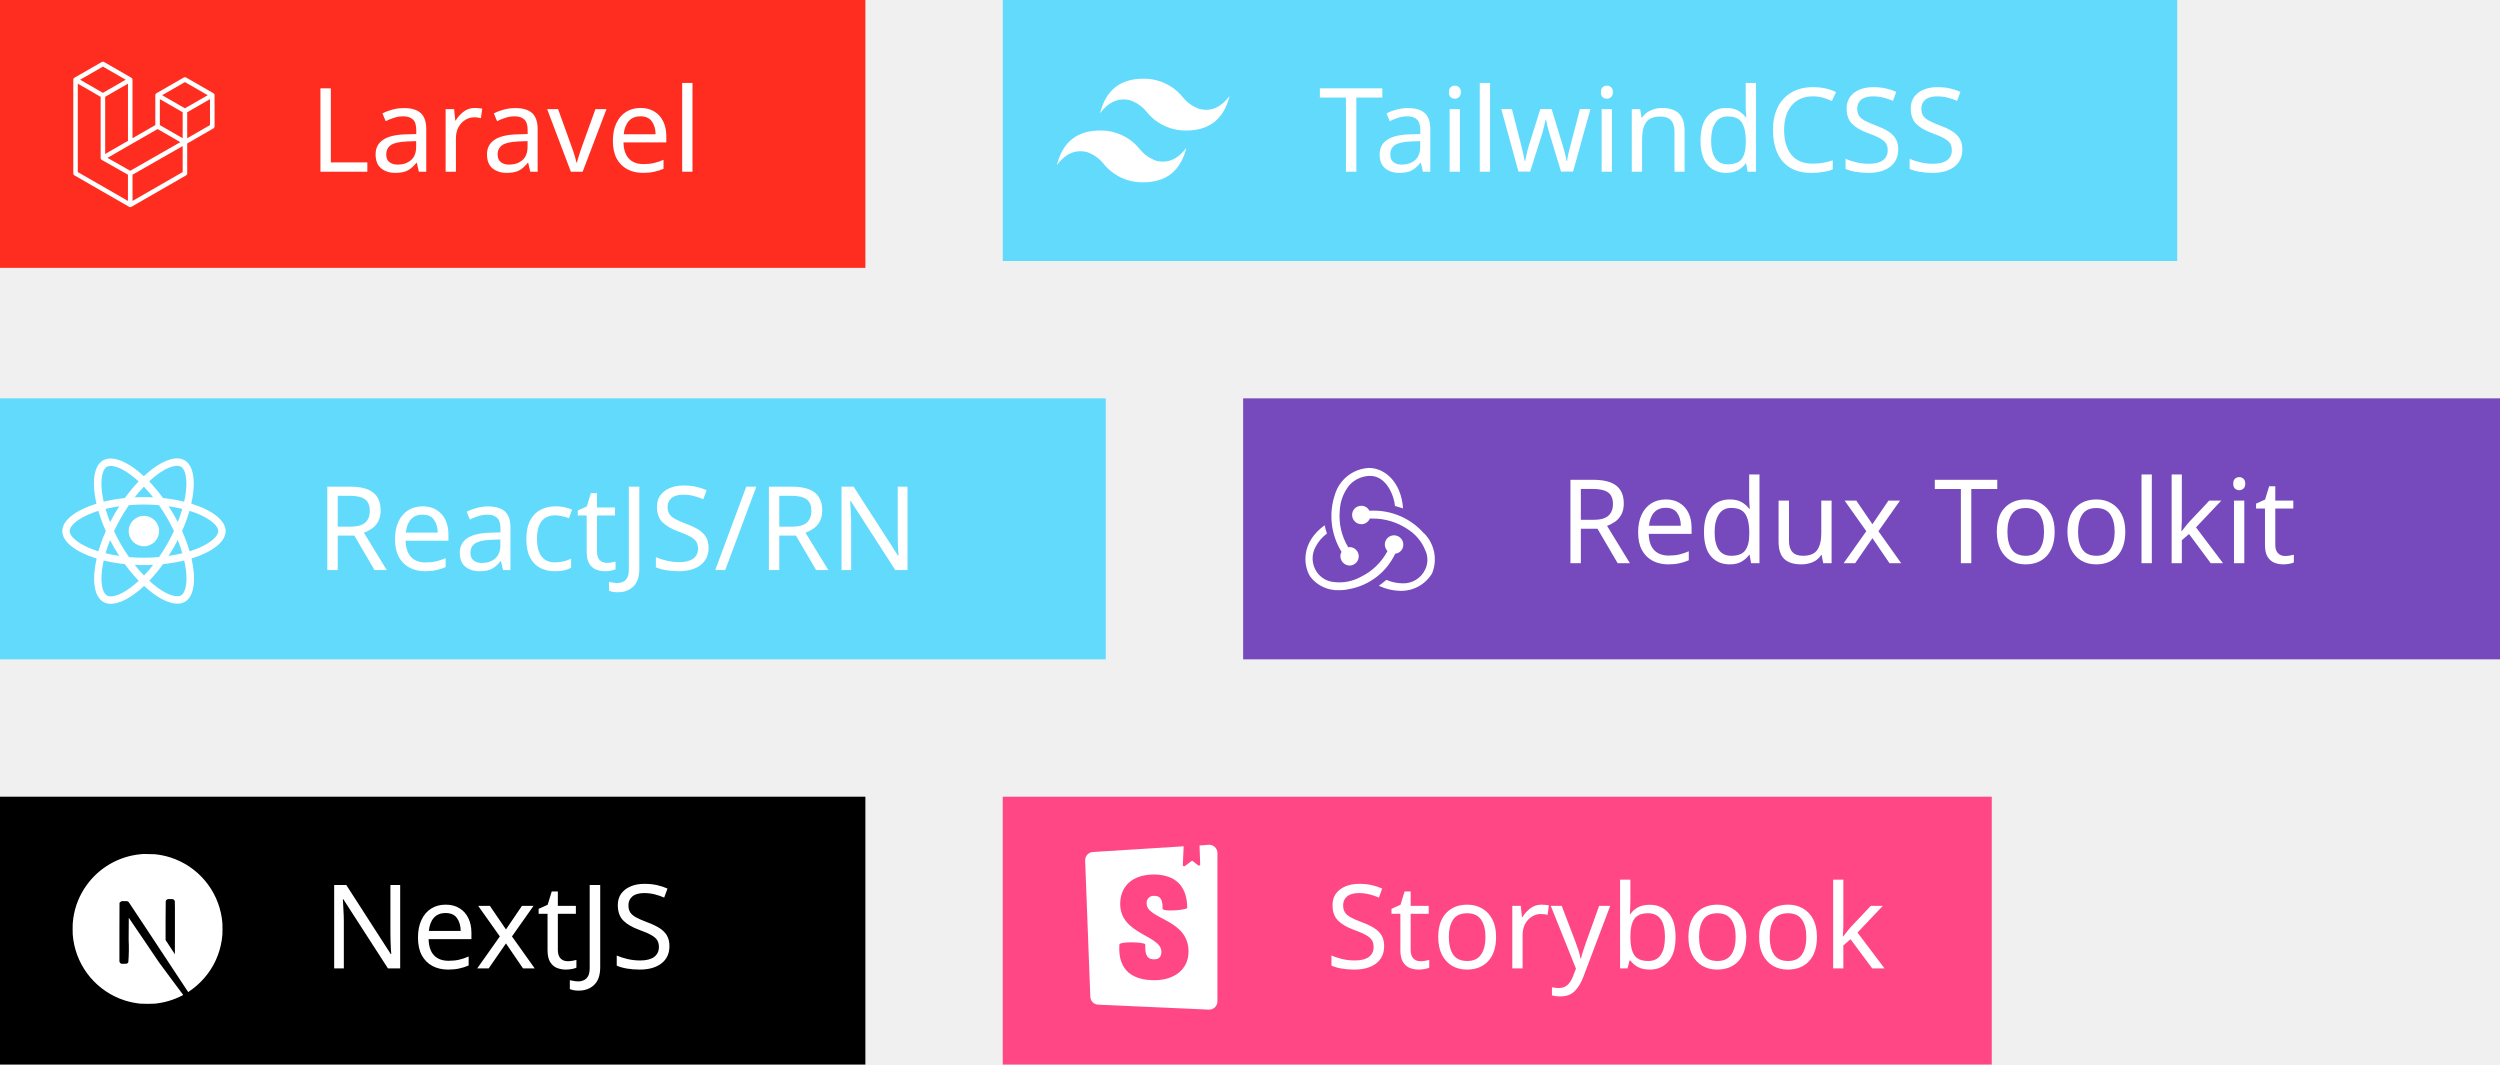
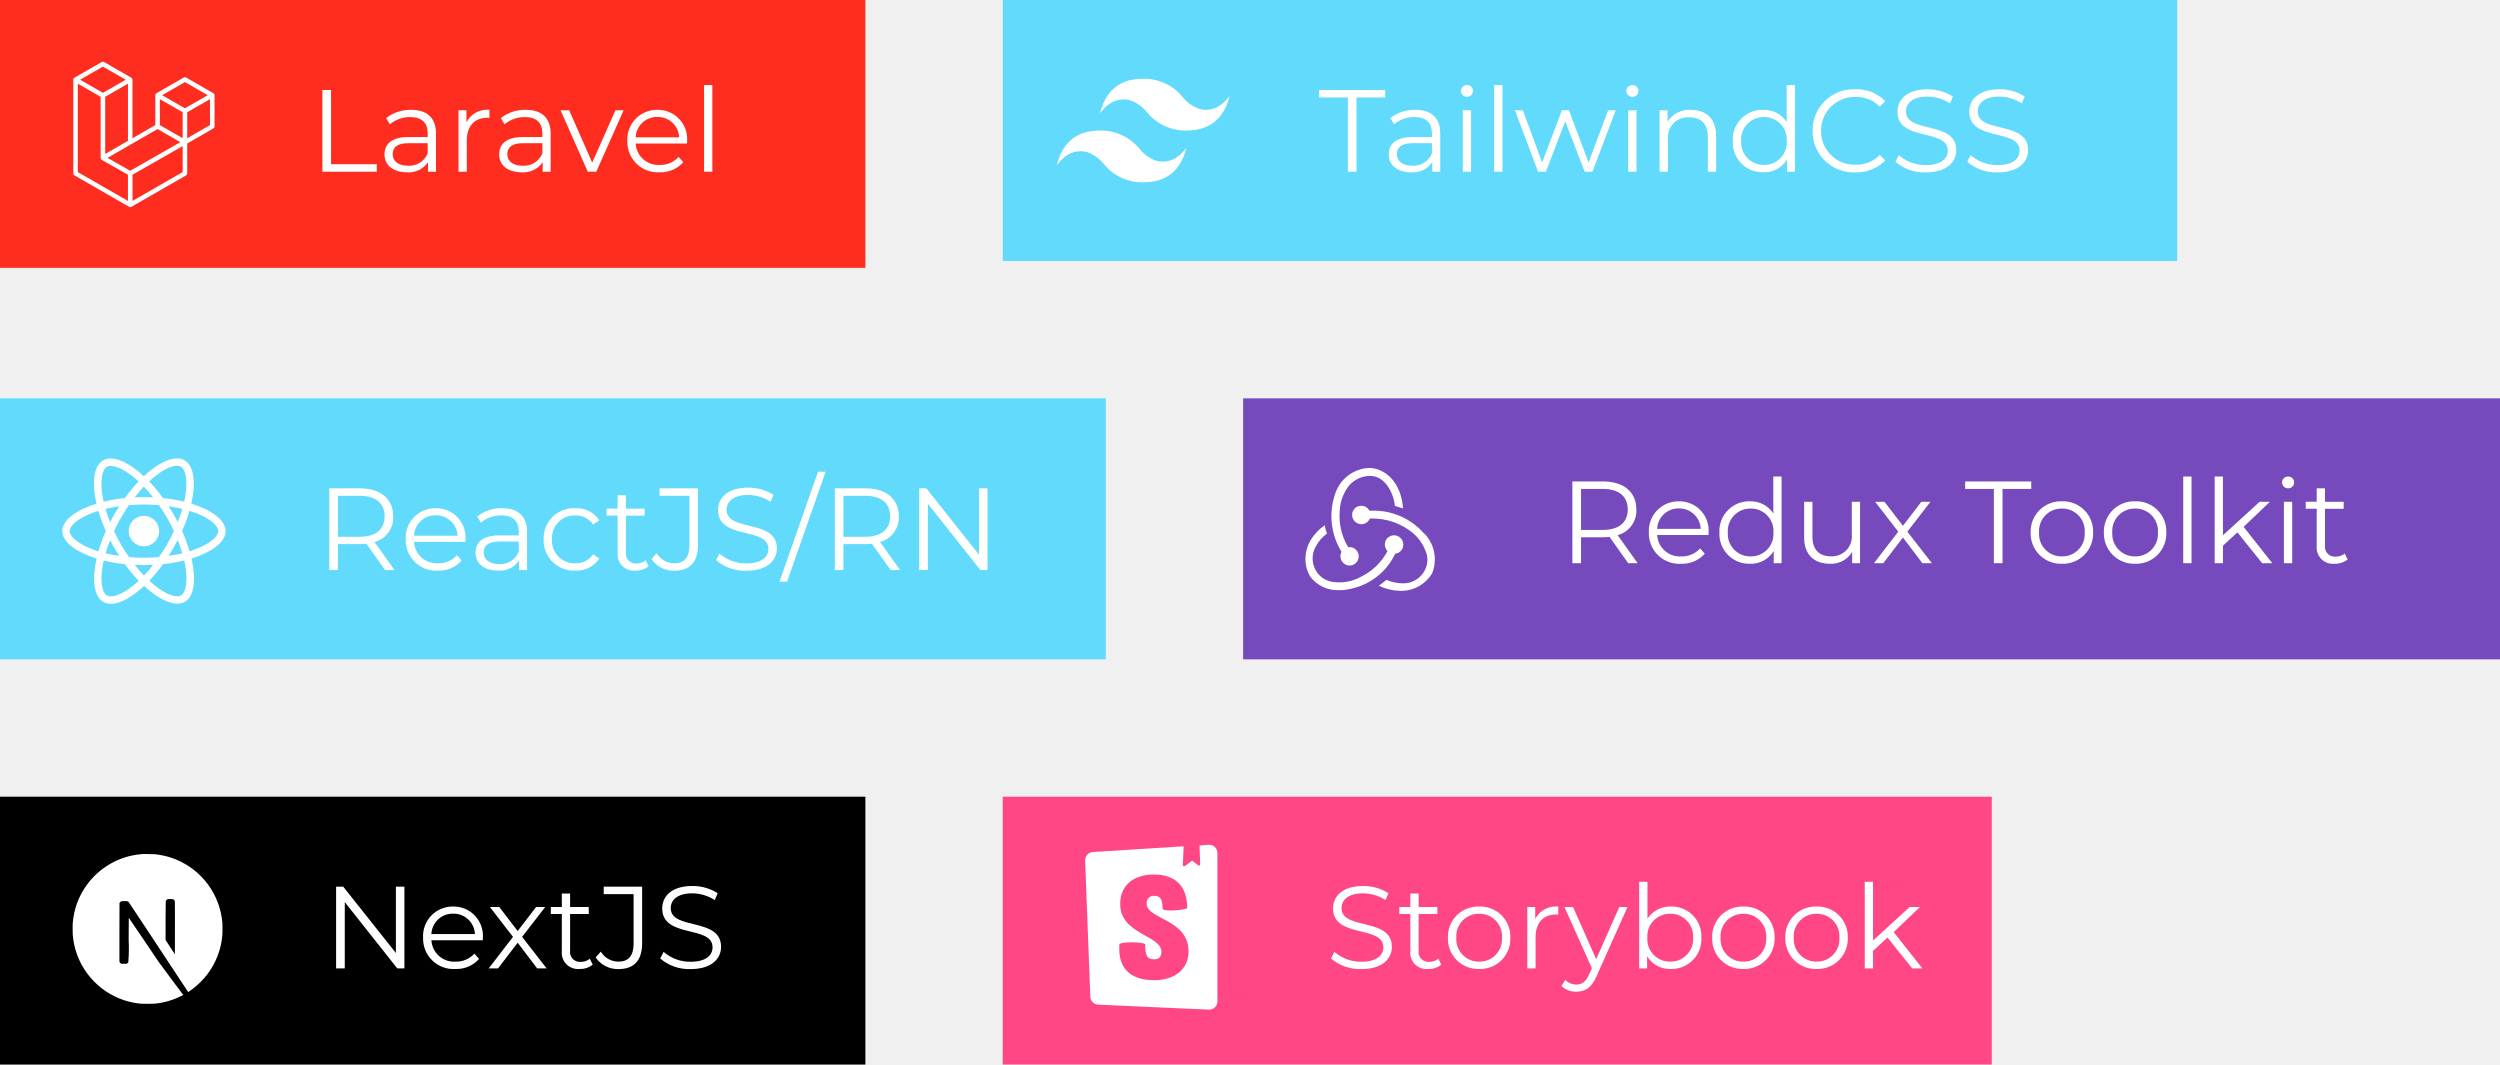
<svg xmlns="http://www.w3.org/2000/svg" width="364" height="155" viewBox="0 0 364 155">
-   <g id="Groupe_21" data-name="Groupe 21" transform="translate(-195 -1102)">
-     <rect id="Rectangle_54" data-name="Rectangle 54" width="126" height="39" transform="translate(195 1102)" fill="#ff2d20" />
-     <rect id="Rectangle_55" data-name="Rectangle 55" width="161" height="38" transform="translate(195 1160)" fill="#61dafb" />
-     <rect id="Rectangle_57" data-name="Rectangle 57" width="171" height="38" transform="translate(341 1102)" fill="#61dafb" />
-     <rect id="Rectangle_56" data-name="Rectangle 56" width="126" height="39" transform="translate(195 1218)" />
-     <rect id="Rectangle_59" data-name="Rectangle 59" width="144" height="39" transform="translate(341 1218)" fill="#ff4785" />
-     <rect id="Rectangle_58" data-name="Rectangle 58" width="183" height="38" transform="translate(376 1160)" fill="#764abc" />
-     <text id="Laravel" transform="translate(240 1127)" fill="#fff" font-size="17" font-family="Montserrat-Regular, Montserrat">
-       <tspan x="0" y="0">Laravel</tspan>
-     </text>
-     <text id="ReactJS_RN" data-name="ReactJS/RN" transform="translate(241 1185)" fill="#fff" font-size="17" font-family="Montserrat-Regular, Montserrat">
-       <tspan x="0" y="0">ReactJS/RN</tspan>
-     </text>
-     <text id="TailwindCSS" transform="translate(387 1127)" fill="#fff" font-size="17" font-family="Montserrat-Regular, Montserrat">
-       <tspan x="0" y="0">TailwindCSS</tspan>
-     </text>
-     <text id="NextJS" transform="translate(242 1243)" fill="#fff" font-size="17" font-family="Montserrat-Regular, Montserrat">
-       <tspan x="0" y="0">NextJS</tspan>
-     </text>
-     <text id="Storybook" transform="translate(388 1243)" fill="#fff" font-size="17" font-family="Montserrat-Regular, Montserrat">
-       <tspan x="0" y="0">Storybook</tspan>
-     </text>
-     <text id="Redux_Toolkit" data-name="Redux Toolkit" transform="translate(422 1184)" fill="#fff" font-size="17" font-family="Montserrat-Regular, Montserrat">
-       <tspan x="0" y="0">Redux Toolkit</tspan>
-     </text>
-     <path id="laravel-2" data-name="laravel" d="M20.9,4.791a.321.321,0,0,1,.012.088V9.423a.332.332,0,0,1-.167.288l-3.814,2.2v4.354a.334.334,0,0,1-.166.288L8.8,21.131a.279.279,0,0,1-.058.024c-.007,0-.014.007-.021.009a.307.307,0,0,1-.169,0,.138.138,0,0,1-.026-.011.473.473,0,0,1-.055-.022L.511,16.549a.332.332,0,0,1-.167-.288V2.624a.32.32,0,0,1,.012-.086c0-.011.009-.018.012-.028a.326.326,0,0,1,.02-.051.108.108,0,0,1,.02-.029l.029-.04c.011-.009.022-.016.033-.024s.024-.021.036-.03h0L4.49.044a.331.331,0,0,1,.331,0L8.8,2.336h0a.281.281,0,0,1,.035.029l.034.024c.011.012.018.026.029.04a.169.169,0,0,1,.022.029.418.418,0,0,1,.021.051c0,.01.009.019.011.028a.281.281,0,0,1,.012.086V11.14L12.287,9.23V4.877A.319.319,0,0,1,12.3,4.79c0-.009.009-.018.011-.028a.43.43,0,0,1,.021-.052c.006-.011.016-.018.022-.029s.019-.026.029-.038a.2.2,0,0,1,.033-.025c.012-.009.023-.02.036-.028h0L16.434,2.3a.331.331,0,0,1,.331,0L20.747,4.59c.014.009.024.019.037.027s.022.016.032.025.019.026.03.039a.2.2,0,0,1,.021.029.265.265,0,0,1,.021.053A.117.117,0,0,1,20.9,4.791Zm-.653,4.44V5.452l-1.392.8L16.93,7.361v3.779Zm-3.979,6.838V12.287l-1.894,1.081L8.969,16.454V20.27ZM1,3.2V16.069l7.3,4.2V16.454L4.491,14.3l0,0h0c-.012-.009-.022-.019-.035-.027s-.021-.016-.031-.024v0a.18.18,0,0,1-.027-.035.146.146,0,0,1-.025-.032h0a.45.45,0,0,1-.018-.041.347.347,0,0,1-.016-.038.432.432,0,0,1-.007-.05.256.256,0,0,1-.005-.036v-8.9L2.4,4ZM4.655.715,1.338,2.624,4.655,4.534,7.971,2.624ZM6.381,12.631l1.925-1.108V3.2L6.912,4,4.987,5.108v8.325ZM16.6,2.969,13.282,4.878,16.6,6.786l3.317-1.909Zm-.332,4.392L14.343,6.253l-1.394-.8V9.232l1.925,1.108,1.394.8ZM8.635,15.88,13.5,13.1l2.432-1.387L12.618,9.806,8.8,12l-3.477,2Z" transform="translate(205.327 1110.984)" fill="#fff" />
-     <path id="nextdotjs" d="M10.52,0c-.16,0-.282,0-.326.006s-.2.019-.331.03a10.935,10.935,0,0,0-7.84,4.521A10.8,10.8,0,0,0,.1,9.323,8.345,8.345,0,0,0,0,10.911,8.363,8.363,0,0,0,.1,12.5a10.952,10.952,0,0,0,7.462,8.813,11.527,11.527,0,0,0,2.3.478,20.033,20.033,0,0,0,2.09,0,11.015,11.015,0,0,0,3.931-1.149c.188-.1.224-.122.2-.143s-.817-1.085-1.777-2.382L12.562,15.76l-2.186-3.235c-1.2-1.779-2.192-3.233-2.2-3.233s-.017,1.435-.021,3.19a24.917,24.917,0,0,1-.047,3.269.388.388,0,0,1-.188.194c-.068.034-.128.04-.45.04H7.1L7,15.924a.4.4,0,0,1-.143-.156l-.045-.1,0-4.275L6.825,7.12l.066-.083a.586.586,0,0,1,.158-.13c.087-.043.122-.047.491-.047.435,0,.508.017.621.141.032.034,1.216,1.817,2.632,3.964q2.152,3.26,4.3,6.518L16.823,20.1l.087-.058a11.2,11.2,0,0,0,2.242-1.966A10.858,10.858,0,0,0,21.72,12.5a8.356,8.356,0,0,0,.1-1.589,8.38,8.38,0,0,0-.1-1.589A10.953,10.953,0,0,0,14.258.509,11.451,11.451,0,0,0,11.986.034C11.833.018,11,0,10.521,0Zm3.7,6.561c.316,0,.371,0,.442.043a.43.43,0,0,1,.215.252c.017.055.021,1.241.017,3.913L14.887,14.6l-.676-1.036-.678-1.036V9.742c0-1.8.008-2.815.021-2.864a.435.435,0,0,1,.211-.269c.087-.045.119-.049.454-.049Z" transform="translate(205.576 1226.342)" fill="#fff" />
-     <path id="react" d="M14.1,11.9a2.215,2.215,0,1,1-2.215-2.215A2.215,2.215,0,0,1,14.1,11.9ZM16.721,1.314c-1.333,0-3.078.951-4.843,2.6C10.115,2.274,8.369,1.334,7.037,1.334a2.177,2.177,0,0,0-1.1.275c-1.362.786-1.667,3.234-.964,6.306C1.962,8.846,0,10.335,0,11.9S1.971,14.973,5,15.9c-.7,3.084-.386,5.536.979,6.321a2.127,2.127,0,0,0,1.092.272c1.332,0,3.078-.951,4.843-2.6,1.763,1.639,3.509,2.579,4.842,2.579a2.175,2.175,0,0,0,1.1-.272c1.361-.785,1.667-3.233.964-6.306,3-.923,4.966-2.415,4.966-3.987s-1.971-3.068-5-3.995c.7-3.081.386-5.535-.979-6.321a2.147,2.147,0,0,0-1.082-.275Zm0,1.08V2.4a1.126,1.126,0,0,1,.553.126c.66.378.946,1.818.723,3.67-.053.456-.141.936-.248,1.427a23.258,23.258,0,0,0-3.078-.529A23.669,23.669,0,0,0,12.65,4.669C14.227,3.2,15.709,2.4,16.717,2.395Zm-9.679.02c1,0,2.491.8,4.072,2.259a22.78,22.78,0,0,0-2,2.419,22.519,22.519,0,0,0-3.084.533c-.111-.485-.193-.955-.252-1.407-.228-1.851.053-3.289.707-3.673a1.451,1.451,0,0,1,.558-.131Zm4.837,3.022a19.7,19.7,0,0,1,1.347,1.549c-.436-.02-.882-.034-1.332-.034s-.906.01-1.347.034a18.821,18.821,0,0,1,1.332-1.55Zm.015,2.6c.733,0,1.463.034,2.182.092q.6.865,1.172,1.843.553.951,1.009,1.928c-.305.649-.64,1.3-1,1.932-.376.654-.766,1.276-1.169,1.853-.721.062-1.452.1-2.189.1s-1.463-.035-2.182-.092c-.4-.577-.795-1.193-1.172-1.843q-.553-.951-1.009-1.928c.3-.651.64-1.3,1-1.936C8.906,9.329,9.3,8.709,9.7,8.132c.721-.063,1.452-.1,2.189-.1Zm-3.6.252c-.238.373-.476.756-.7,1.149s-.431.775-.629,1.163c-.263-.65-.485-1.3-.67-1.929.634-.149,1.3-.28,2-.382Zm7.192,0c.689.1,1.352.228,1.987.383-.178.626-.4,1.27-.654,1.915-.2-.386-.406-.776-.634-1.163s-.461-.767-.7-1.135Zm3.035.669c.479.149.935.314,1.362.493,1.716.733,2.825,1.692,2.825,2.453s-1.115,1.724-2.83,2.452c-.416.178-.872.339-1.342.488a23.743,23.743,0,0,0-1.09-2.952,23.067,23.067,0,0,0,1.075-2.936Zm-13.27,0a23.111,23.111,0,0,0,1.09,2.952A22.927,22.927,0,0,0,5.258,14.85a14.065,14.065,0,0,1-1.357-.5c-1.716-.73-2.825-1.69-2.825-2.451S2.184,10.178,3.9,9.451C4.316,9.272,4.772,9.112,5.244,8.961ZM16.813,13.2c.263.651.485,1.3.67,1.93-.634.156-1.3.287-2,.386.238-.372.476-.755.7-1.147s.431-.781.63-1.169Zm-9.853.02c.2.388.406.776.634,1.164s.461.765.7,1.132c-.689-.1-1.352-.228-1.987-.382.178-.624.4-1.27.654-1.915ZM17.753,16.18a13.686,13.686,0,0,1,.252,1.41c.228,1.851-.053,3.289-.707,3.674a1.062,1.062,0,0,1-.558.127c-1,0-2.491-.8-4.072-2.259a22.851,22.851,0,0,0,2-2.417,22.663,22.663,0,0,0,3.084-.535Zm-11.72.01a23.594,23.594,0,0,0,3.078.527,23.548,23.548,0,0,0,2.016,2.423c-1.58,1.469-3.063,2.274-4.072,2.274a1.174,1.174,0,0,1-.548-.131c-.66-.376-.946-1.817-.723-3.669.053-.456.141-.935.248-1.425Zm4.518.634c.436.02.882.034,1.332.034s.906-.01,1.347-.034a18.988,18.988,0,0,1-1.332,1.55A20.084,20.084,0,0,1,10.551,16.824Z" transform="translate(204.067 1167.423)" fill="#fff" />
-     <path id="tailwindcss-2" data-name="tailwindcss" d="M12.573,4.8q-5.029,0-6.286,5.029,1.886-2.514,4.4-1.886a5.357,5.357,0,0,1,2.4,1.7,7.257,7.257,0,0,0,5.775,2.7q5.029,0,6.286-5.029Q23.26,9.829,20.745,9.2a5.357,5.357,0,0,1-2.4-1.7A7.254,7.254,0,0,0,12.573,4.8ZM6.287,12.343q-5.029,0-6.286,5.029,1.886-2.514,4.4-1.886a5.357,5.357,0,0,1,2.4,1.7,7.257,7.257,0,0,0,5.775,2.7q5.029,0,6.286-5.029-1.886,2.514-4.4,1.886a5.357,5.357,0,0,1-2.4-1.7A7.254,7.254,0,0,0,6.287,12.343Z" transform="translate(348.879 1108.661)" fill="#fff" />
-     <path id="redux" d="M13.075,13.106a1.309,1.309,0,0,0,1.179-1.379,1.359,1.359,0,0,0-1.343-1.3h-.048a1.344,1.344,0,0,0-1.3,1.391,1.435,1.435,0,0,0,.388.906A8.669,8.669,0,0,1,8.022,16.5a6.455,6.455,0,0,1-3.886.731,3.389,3.389,0,0,1-2.449-1.414,3.513,3.513,0,0,1-.2-3.721,5.538,5.538,0,0,1,1.65-1.92,7.829,7.829,0,0,1-.33-1.213c-3.488,2.5-3.132,5.913-2.073,7.527A5.017,5.017,0,0,0,4.9,18.417a6.109,6.109,0,0,0,1.449-.152,9.215,9.215,0,0,0,6.714-5.135Zm4.2-2.945A9.717,9.717,0,0,0,9.706,6.839h-.4a1.268,1.268,0,0,0-1.178-.707H8.092A1.318,1.318,0,0,0,6.8,7.511a1.357,1.357,0,0,0,1.343,1.3H8.2a1.328,1.328,0,0,0,1.178-.825h.436a9.121,9.121,0,0,1,5.1,1.566,6.468,6.468,0,0,1,2.544,3.063,3.252,3.252,0,0,1-.035,2.827,3.5,3.5,0,0,1-3.3,1.979,6.148,6.148,0,0,1-2.332-.506c-.283.234-.755.623-1.1.859a7.562,7.562,0,0,0,3.1.741,5.26,5.26,0,0,0,4.653-2.544,5.389,5.389,0,0,0-1.156-5.829ZM5.1,13.529a1.356,1.356,0,0,0,1.343,1.3h.047a1.343,1.343,0,0,0-.035-2.684H6.409a.511.511,0,0,0-.178.023A8.8,8.8,0,0,1,5,6.839,6.4,6.4,0,0,1,6.408,3.117,4.186,4.186,0,0,1,9.353,1.775c2.544-.048,3.6,3.121,3.686,4.381l1.178.354C13.945,2.646,11.544.62,9.247.62A5.456,5.456,0,0,0,4.3,4.483a9.9,9.9,0,0,0,.967,8.363A1.037,1.037,0,0,0,5.1,13.529Z" transform="translate(385.067 1169.513)" fill="#fff" />
-     <path id="storybook-2" data-name="storybook" d="M16.71.243l-.12,2.71a.18.18,0,0,0,.29.15l1.06-.8.9.7a.18.18,0,0,0,.28-.14L19.02.1,20.35,0a1.2,1.2,0,0,1,1.279,1.2V22.8a1.2,1.2,0,0,1-1.26,1.2l-16.1-.72a1.2,1.2,0,0,1-1.15-1.16l-.75-19.8A1.2,1.2,0,0,1,3.5,1.052L16.7.222ZM13.64,9.3c0,.47,3.16.24,3.59-.08,0-3.2-1.72-4.89-4.859-4.89s-4.9,1.72-4.9,4.29c0,4.45,6,4.53,6,6.959,0,.7-.32,1.1-1.05,1.1-.96,0-1.35-.49-1.3-2.16,0-.36-3.649-.48-3.769,0-.27,4.03,2.23,5.2,5.1,5.2,2.79,0,4.969-1.49,4.969-4.18,0-4.77-6.1-4.64-6.1-7a1.011,1.011,0,0,1,1.13-1.1c.45,0,1.25.07,1.19,1.87Z" transform="translate(350.629 1225)" fill="#fff" />
+   <g transform="translate(-752 -1102)">
+     <rect width="126" height="39" transform="translate(752 1102)" fill="#ff2d20" />
+     <rect width="161" height="38" transform="translate(752 1160)" fill="#61dafb" />
+     <rect width="171" height="38" transform="translate(898 1102)" fill="#61dafb" />
+     <rect width="126" height="39" transform="translate(752 1218)" />
+     <rect width="144" height="39" transform="translate(898 1218)" fill="#ff4785" />
+     <rect width="183" height="38" transform="translate(933 1160)" fill="#764abc" />
+     <path d="M1.938,0H9.86V-1.088H3.2V-11.9H1.938Zm12.92-9.01A5.678,5.678,0,0,0,11.22-7.8l.544.9a4.555,4.555,0,0,1,2.975-1.054c1.666,0,2.533.833,2.533,2.363v.544H14.433c-2.567,0-3.451,1.156-3.451,2.533,0,1.547,1.241,2.6,3.264,2.6a3.357,3.357,0,0,0,3.077-1.479V0h1.156V-5.542C18.479-7.854,17.17-9.01,14.858-9.01ZM14.433-.867c-1.428,0-2.261-.646-2.261-1.683,0-.918.561-1.6,2.3-1.6h2.8v1.462A2.861,2.861,0,0,1,14.433-.867Zm8.483-6.324V-8.942H21.76V0h1.207V-4.556c0-2.108,1.139-3.3,3.009-3.3.085,0,.187.017.289.017V-9.01A3.372,3.372,0,0,0,22.916-7.191ZM31.552-9.01A5.678,5.678,0,0,0,27.914-7.8l.544.9a4.555,4.555,0,0,1,2.975-1.054c1.666,0,2.533.833,2.533,2.363v.544H31.127c-2.567,0-3.451,1.156-3.451,2.533,0,1.547,1.241,2.6,3.264,2.6a3.357,3.357,0,0,0,3.077-1.479V0h1.156V-5.542C35.173-7.854,33.864-9.01,31.552-9.01ZM31.127-.867c-1.428,0-2.261-.646-2.261-1.683,0-.918.561-1.6,2.3-1.6h2.805v1.462A2.861,2.861,0,0,1,31.127-.867ZM44.608-8.942,41.225-1.326,37.876-8.942H36.618L40.579,0H41.82L45.8-8.942ZM55.046-4.471A4.261,4.261,0,0,0,50.711-9.01a4.307,4.307,0,0,0-4.369,4.539A4.428,4.428,0,0,0,51.034.085a4.4,4.4,0,0,0,3.451-1.462l-.68-.782A3.525,3.525,0,0,1,51.068-.986,3.31,3.31,0,0,1,47.549-4.1h7.48C55.029-4.233,55.046-4.369,55.046-4.471Zm-4.335-3.5A3.11,3.11,0,0,1,53.89-5H47.549A3.106,3.106,0,0,1,50.711-7.973ZM57.511,0h1.207V-12.614H57.511Z" transform="translate(797 1127)" fill="#fff" />
+     <path d="M11.441,0,8.534-4.08a3.689,3.689,0,0,0,2.72-3.74c0-2.55-1.836-4.08-4.862-4.08H1.938V0H3.2V-3.774h3.2a8.471,8.471,0,0,0,.952-.051L10.064,0ZM6.358-4.845H3.2v-5.967H6.358C8.738-10.812,10-9.724,10-7.82,10-5.95,8.738-4.845,6.358-4.845Zm15.419.374A4.261,4.261,0,0,0,17.442-9.01a4.307,4.307,0,0,0-4.369,4.539A4.428,4.428,0,0,0,17.765.085a4.4,4.4,0,0,0,3.451-1.462l-.68-.782A3.525,3.525,0,0,1,17.8-.986,3.31,3.31,0,0,1,14.28-4.1h7.48C21.76-4.233,21.777-4.369,21.777-4.471Zm-4.335-3.5A3.11,3.11,0,0,1,20.621-5H14.28A3.106,3.106,0,0,1,17.442-7.973ZM27.115-9.01A5.678,5.678,0,0,0,23.477-7.8l.544.9A4.555,4.555,0,0,1,27-7.956c1.666,0,2.533.833,2.533,2.363v.544H26.69c-2.567,0-3.451,1.156-3.451,2.533,0,1.547,1.241,2.6,3.264,2.6A3.357,3.357,0,0,0,29.58-1.394V0h1.156V-5.542C30.736-7.854,29.427-9.01,27.115-9.01ZM26.69-.867c-1.428,0-2.261-.646-2.261-1.683,0-.918.561-1.6,2.3-1.6h2.805v1.462A2.861,2.861,0,0,1,26.69-.867ZM37.757.085a3.942,3.942,0,0,0,3.5-1.768l-.9-.612a3.025,3.025,0,0,1-2.6,1.309,3.276,3.276,0,0,1-3.383-3.485,3.285,3.285,0,0,1,3.383-3.485,3.04,3.04,0,0,1,2.6,1.326l.9-.612a3.905,3.905,0,0,0-3.5-1.768A4.4,4.4,0,0,0,33.15-4.471,4.415,4.415,0,0,0,37.757.085Zm10.251-1.5a2,2,0,0,1-1.326.459,1.432,1.432,0,0,1-1.547-1.632V-7.922h2.72v-1.02h-2.72V-10.9H43.928v1.955h-1.6v1.02h1.6v5.406a2.369,2.369,0,0,0,2.618,2.6,2.874,2.874,0,0,0,1.887-.629ZM52.156.1c2.278,0,3.468-1.241,3.468-3.757V-11.9H50.031v1.088h4.352V-3.6c0,1.751-.748,2.618-2.21,2.618a3.017,3.017,0,0,1-2.567-1.462l-.748.85A3.912,3.912,0,0,0,52.156.1ZM62.679.1c3.043,0,4.437-1.5,4.437-3.247,0-4.335-7.327-2.363-7.327-5.627,0-1.19.969-2.159,3.145-2.159a6.127,6.127,0,0,1,3.264.986l.425-1A6.717,6.717,0,0,0,62.934-12c-3.026,0-4.386,1.513-4.386,3.264,0,4.4,7.327,2.4,7.327,5.661,0,1.173-.969,2.108-3.2,2.108a5.844,5.844,0,0,1-3.927-1.445l-.493.969A6.453,6.453,0,0,0,62.679.1ZM67.49,1.7H68.6l5.61-16.014H73.1ZM85.051,0,82.144-4.08a3.689,3.689,0,0,0,2.72-3.74c0-2.55-1.836-4.08-4.862-4.08H75.548V0h1.258V-3.774H80a8.471,8.471,0,0,0,.952-.051L83.674,0ZM79.968-4.845H76.806v-5.967h3.162c2.38,0,3.638,1.088,3.638,2.992C83.606-5.95,82.348-4.845,79.968-4.845ZM96.543-11.9v9.656L88.876-11.9H87.839V0H89.1V-9.656L96.747,0h1.037V-11.9Z" transform="translate(798 1185)" fill="#fff" />
+     <path d="M4.25,0H5.508V-10.812H9.69V-11.9H.068v1.088H4.25Zm9.826-9.01A5.678,5.678,0,0,0,10.438-7.8l.544.9a4.555,4.555,0,0,1,2.975-1.054c1.666,0,2.533.833,2.533,2.363v.544H13.651c-2.567,0-3.451,1.156-3.451,2.533,0,1.547,1.241,2.6,3.264,2.6a3.357,3.357,0,0,0,3.077-1.479V0H17.7V-5.542C17.7-7.854,16.388-9.01,14.076-9.01ZM13.651-.867c-1.428,0-2.261-.646-2.261-1.683,0-.918.561-1.6,2.3-1.6H16.49v1.462A2.861,2.861,0,0,1,13.651-.867ZM21.59-10.9a.868.868,0,0,0,.884-.884.857.857,0,0,0-.884-.833.871.871,0,0,0-.884.85A.874.874,0,0,0,21.59-10.9ZM20.978,0h1.207V-8.942H20.978Zm4.573,0h1.207V-12.614H25.551ZM42.143-8.942,39.3-1.343l-2.856-7.6H35.411l-2.873,7.6-2.805-7.6H28.577L31.943,0h1.139L35.9-7.327,38.726,0h1.139l3.383-8.942ZM45.679-10.9a.868.868,0,0,0,.884-.884.857.857,0,0,0-.884-.833.871.871,0,0,0-.884.85A.874.874,0,0,0,45.679-10.9ZM45.067,0h1.207V-8.942H45.067ZM54.2-9.01a3.758,3.758,0,0,0-3.4,1.717V-8.942H49.64V0h1.207V-4.692a2.932,2.932,0,0,1,3.128-3.23c1.7,0,2.686.969,2.686,2.856V0h1.207V-5.185C57.868-7.752,56.372-9.01,54.2-9.01Zm13.94-3.6v5.372a3.906,3.906,0,0,0-3.4-1.768,4.326,4.326,0,0,0-4.454,4.539A4.34,4.34,0,0,0,64.736.085a3.873,3.873,0,0,0,3.451-1.853V0h1.156V-12.614ZM64.838-.986a3.274,3.274,0,0,1-3.332-3.485,3.274,3.274,0,0,1,3.332-3.485,3.27,3.27,0,0,1,3.315,3.485A3.27,3.27,0,0,1,64.838-.986ZM78.132.1A5.786,5.786,0,0,0,82.5-1.649l-.8-.8A4.668,4.668,0,0,1,78.183-1.02a4.863,4.863,0,0,1-5.032-4.93,4.863,4.863,0,0,1,5.032-4.93A4.716,4.716,0,0,1,81.7-9.469l.8-.8A5.762,5.762,0,0,0,78.149-12,5.975,5.975,0,0,0,71.91-5.95,5.97,5.97,0,0,0,78.132.1ZM88.4.1c3.043,0,4.437-1.5,4.437-3.247,0-4.335-7.327-2.363-7.327-5.627,0-1.19.969-2.159,3.145-2.159a6.127,6.127,0,0,1,3.264.986l.425-1A6.717,6.717,0,0,0,88.655-12c-3.026,0-4.386,1.513-4.386,3.264,0,4.4,7.327,2.4,7.327,5.661,0,1.173-.969,2.108-3.2,2.108a5.844,5.844,0,0,1-3.927-1.445l-.493.969A6.453,6.453,0,0,0,88.4.1ZM98.855.1c3.043,0,4.437-1.5,4.437-3.247,0-4.335-7.327-2.363-7.327-5.627,0-1.19.969-2.159,3.145-2.159a6.127,6.127,0,0,1,3.264.986l.425-1A6.717,6.717,0,0,0,99.11-12c-3.026,0-4.386,1.513-4.386,3.264,0,4.4,7.327,2.4,7.327,5.661,0,1.173-.969,2.108-3.2,2.108a5.844,5.844,0,0,1-3.927-1.445l-.493.969A6.453,6.453,0,0,0,98.855.1Z" transform="translate(944 1127)" fill="#fff" />
+     <path d="M10.642-11.9v9.656L2.975-11.9H1.938V0H3.2V-9.656L10.846,0h1.037V-11.9ZM23.307-4.471A4.261,4.261,0,0,0,18.972-9.01,4.307,4.307,0,0,0,14.6-4.471,4.428,4.428,0,0,0,19.3.085a4.4,4.4,0,0,0,3.451-1.462l-.68-.782A3.525,3.525,0,0,1,19.329-.986,3.31,3.31,0,0,1,15.81-4.1h7.48C23.29-4.233,23.307-4.369,23.307-4.471Zm-4.335-3.5A3.11,3.11,0,0,1,22.151-5H15.81A3.106,3.106,0,0,1,18.972-7.973ZM32.589,0l-3.57-4.59,3.366-4.352H31.059l-2.686,3.5-2.686-3.5h-1.36L27.693-4.59,24.157,0h1.36l2.856-3.74L31.212,0Zm6.29-1.411a2,2,0,0,1-1.326.459,1.432,1.432,0,0,1-1.547-1.632V-7.922h2.72v-1.02h-2.72V-10.9H34.8v1.955H33.2v1.02h1.6v5.406a2.369,2.369,0,0,0,2.618,2.6A2.874,2.874,0,0,0,39.3-.544ZM43.027.1c2.278,0,3.468-1.241,3.468-3.757V-11.9H40.9v1.088h4.352V-3.6c0,1.751-.748,2.618-2.21,2.618a3.017,3.017,0,0,1-2.567-1.462l-.748.85A3.912,3.912,0,0,0,43.027.1ZM53.55.1c3.043,0,4.437-1.5,4.437-3.247,0-4.335-7.327-2.363-7.327-5.627,0-1.19.969-2.159,3.145-2.159a6.127,6.127,0,0,1,3.264.986l.425-1A6.717,6.717,0,0,0,53.805-12c-3.026,0-4.386,1.513-4.386,3.264,0,4.4,7.327,2.4,7.327,5.661,0,1.173-.969,2.108-3.2,2.108a5.844,5.844,0,0,1-3.927-1.445l-.493.969A6.453,6.453,0,0,0,53.55.1Z" transform="translate(799 1243)" fill="#fff" />
+     <path d="M5.219.1c3.043,0,4.437-1.5,4.437-3.247,0-4.335-7.327-2.363-7.327-5.627,0-1.19.969-2.159,3.145-2.159a6.127,6.127,0,0,1,3.264.986l.425-1A6.717,6.717,0,0,0,5.474-12c-3.026,0-4.386,1.513-4.386,3.264,0,4.4,7.327,2.4,7.327,5.661,0,1.173-.969,2.108-3.2,2.108A5.844,5.844,0,0,1,1.292-2.414L.8-1.445A6.453,6.453,0,0,0,5.219.1Zm11.2-1.513A2,2,0,0,1,15.1-.952a1.432,1.432,0,0,1-1.547-1.632V-7.922h2.72v-1.02h-2.72V-10.9H12.342v1.955h-1.6v1.02h1.6v5.406A2.369,2.369,0,0,0,14.96.085a2.874,2.874,0,0,0,1.887-.629Zm5.95,1.5a4.4,4.4,0,0,0,4.539-4.556A4.385,4.385,0,0,0,22.372-9.01a4.4,4.4,0,0,0-4.556,4.539A4.412,4.412,0,0,0,22.372.085Zm0-1.071A3.274,3.274,0,0,1,19.04-4.471a3.274,3.274,0,0,1,3.332-3.485,3.261,3.261,0,0,1,3.315,3.485A3.261,3.261,0,0,1,22.372-.986Zm8.16-6.205V-8.942H29.376V0h1.207V-4.556c0-2.108,1.139-3.3,3.009-3.3.085,0,.187.017.289.017V-9.01A3.372,3.372,0,0,0,30.532-7.191Zm12.24-1.751-3.366,7.6-3.366-7.6H34.782l4,8.925L38.386.85c-.51,1.122-1.054,1.5-1.853,1.5a2.233,2.233,0,0,1-1.632-.68l-.561.9a3.06,3.06,0,0,0,2.176.816c1.275,0,2.227-.561,2.975-2.312L43.962-8.942Zm7.5-.068a3.906,3.906,0,0,0-3.4,1.768v-5.372H45.662V0h1.156V-1.768A3.873,3.873,0,0,0,50.269.085a4.34,4.34,0,0,0,4.454-4.556A4.326,4.326,0,0,0,50.269-9.01ZM50.184-.986a3.274,3.274,0,0,1-3.332-3.485,3.274,3.274,0,0,1,3.332-3.485,3.283,3.283,0,0,1,3.332,3.485A3.283,3.283,0,0,1,50.184-.986ZM60.843.085a4.4,4.4,0,0,0,4.539-4.556A4.385,4.385,0,0,0,60.843-9.01a4.4,4.4,0,0,0-4.556,4.539A4.412,4.412,0,0,0,60.843.085Zm0-1.071a3.274,3.274,0,0,1-3.332-3.485,3.274,3.274,0,0,1,3.332-3.485,3.261,3.261,0,0,1,3.315,3.485A3.261,3.261,0,0,1,60.843-.986ZM71.5.085a4.4,4.4,0,0,0,4.539-4.556A4.385,4.385,0,0,0,71.5-9.01a4.4,4.4,0,0,0-4.556,4.539A4.412,4.412,0,0,0,71.5.085Zm0-1.071A3.274,3.274,0,0,1,68.17-4.471,3.274,3.274,0,0,1,71.5-7.956a3.261,3.261,0,0,1,3.315,3.485A3.261,3.261,0,0,1,71.5-.986ZM85.425,0H86.9L82.722-5.287l3.825-3.655h-1.5L79.713-4.063v-8.551H78.506V0h1.207V-2.55l2.108-1.938Z" transform="translate(945 1243)" fill="#fff" />
+     <path d="M11.441,0,8.534-4.08a3.689,3.689,0,0,0,2.72-3.74c0-2.55-1.836-4.08-4.862-4.08H1.938V0H3.2V-3.774h3.2a8.471,8.471,0,0,0,.952-.051L10.064,0ZM6.358-4.845H3.2v-5.967H6.358C8.738-10.812,10-9.724,10-7.82,10-5.95,8.738-4.845,6.358-4.845Zm15.419.374A4.261,4.261,0,0,0,17.442-9.01a4.307,4.307,0,0,0-4.369,4.539A4.428,4.428,0,0,0,17.765.085a4.4,4.4,0,0,0,3.451-1.462l-.68-.782A3.525,3.525,0,0,1,17.8-.986,3.31,3.31,0,0,1,14.28-4.1h7.48C21.76-4.233,21.777-4.369,21.777-4.471Zm-4.335-3.5A3.11,3.11,0,0,1,20.621-5H14.28A3.106,3.106,0,0,1,17.442-7.973Zm13.753-4.641v5.372A3.906,3.906,0,0,0,27.8-9.01a4.326,4.326,0,0,0-4.454,4.539A4.34,4.34,0,0,0,27.8.085a3.873,3.873,0,0,0,3.451-1.853V0H32.4V-12.614ZM27.9-.986a3.274,3.274,0,0,1-3.332-3.485A3.274,3.274,0,0,1,27.9-7.956a3.27,3.27,0,0,1,3.315,3.485A3.27,3.27,0,0,1,27.9-.986ZM42.619-8.942V-4.25A2.908,2.908,0,0,1,39.576-1c-1.7,0-2.686-.969-2.686-2.873V-8.942H35.683v5.185c0,2.567,1.5,3.842,3.774,3.842A3.557,3.557,0,0,0,42.67-1.632V0h1.156V-8.942ZM54.281,0l-3.57-4.59,3.366-4.352H52.751l-2.686,3.5-2.686-3.5h-1.36L49.385-4.59,45.849,0h1.36l2.856-3.74L52.9,0Zm9.027,0h1.258V-10.812h4.182V-11.9H59.126v1.088h4.182Zm9.911.085a4.4,4.4,0,0,0,4.539-4.556A4.385,4.385,0,0,0,73.219-9.01a4.4,4.4,0,0,0-4.556,4.539A4.412,4.412,0,0,0,73.219.085Zm0-1.071a3.274,3.274,0,0,1-3.332-3.485,3.274,3.274,0,0,1,3.332-3.485,3.261,3.261,0,0,1,3.315,3.485A3.261,3.261,0,0,1,73.219-.986ZM83.878.085a4.4,4.4,0,0,0,4.539-4.556A4.385,4.385,0,0,0,83.878-9.01a4.4,4.4,0,0,0-4.556,4.539A4.412,4.412,0,0,0,83.878.085Zm0-1.071a3.274,3.274,0,0,1-3.332-3.485,3.274,3.274,0,0,1,3.332-3.485,3.261,3.261,0,0,1,3.315,3.485A3.261,3.261,0,0,1,83.878-.986Zm7,.986h1.207V-12.614H90.882Zm11.492,0h1.479L99.671-5.287,103.5-8.942H102L96.662-4.063v-8.551H95.455V0h1.207V-2.55L98.77-4.488Zm3.774-10.9a.868.868,0,0,0,.884-.884.857.857,0,0,0-.884-.833.871.871,0,0,0-.884.85A.874.874,0,0,0,106.148-10.9ZM105.536,0h1.207V-8.942h-1.207Zm8.857-1.411a2,2,0,0,1-1.326.459,1.432,1.432,0,0,1-1.547-1.632V-7.922h2.72v-1.02h-2.72V-10.9h-1.207v1.955h-1.6v1.02h1.6v5.406a2.369,2.369,0,0,0,2.618,2.6,2.874,2.874,0,0,0,1.887-.629Z" transform="translate(979 1184)" fill="#fff" />
+     <path d="M20.9,4.791a.321.321,0,0,1,.012.088V9.423a.332.332,0,0,1-.167.288l-3.814,2.2v4.354a.334.334,0,0,1-.166.288L8.8,21.131a.279.279,0,0,1-.058.024c-.007,0-.014.007-.021.009a.307.307,0,0,1-.169,0,.138.138,0,0,1-.026-.011.473.473,0,0,1-.055-.022L.511,16.549a.332.332,0,0,1-.167-.288V2.624a.32.32,0,0,1,.012-.086c0-.011.009-.018.012-.028a.326.326,0,0,1,.02-.051.108.108,0,0,1,.02-.029l.029-.04c.011-.009.022-.016.033-.024s.024-.021.036-.03h0L4.49.044a.331.331,0,0,1,.331,0L8.8,2.336h0a.281.281,0,0,1,.035.029l.034.024c.011.012.018.026.029.04a.169.169,0,0,1,.022.029.418.418,0,0,1,.021.051c0,.01.009.019.011.028a.281.281,0,0,1,.012.086V11.14L12.287,9.23V4.877A.319.319,0,0,1,12.3,4.79c0-.009.009-.018.011-.028a.43.43,0,0,1,.021-.052c.006-.011.016-.018.022-.029s.019-.026.029-.038a.2.2,0,0,1,.033-.025c.012-.009.023-.02.036-.028h0L16.434,2.3a.331.331,0,0,1,.331,0L20.747,4.59c.014.009.024.019.037.027s.022.016.032.025.019.026.03.039a.2.2,0,0,1,.021.029.265.265,0,0,1,.021.053A.117.117,0,0,1,20.9,4.791Zm-.653,4.44V5.452l-1.392.8L16.93,7.361v3.779Zm-3.979,6.838V12.287l-1.894,1.081L8.969,16.454V20.27ZM1,3.2V16.069l7.3,4.2V16.454L4.491,14.3l0,0h0c-.012-.009-.022-.019-.035-.027s-.021-.016-.031-.024v0a.18.18,0,0,1-.027-.035.146.146,0,0,1-.025-.032h0a.45.45,0,0,1-.018-.041.347.347,0,0,1-.016-.038.432.432,0,0,1-.007-.05.256.256,0,0,1-.005-.036v-8.9L2.4,4ZM4.655.715,1.338,2.624,4.655,4.534,7.971,2.624ZM6.381,12.631l1.925-1.108V3.2L6.912,4,4.987,5.108v8.325ZM16.6,2.969,13.282,4.878,16.6,6.786l3.317-1.909Zm-.332,4.392L14.343,6.253l-1.394-.8V9.232l1.925,1.108,1.394.8ZM8.635,15.88,13.5,13.1l2.432-1.387L12.618,9.806,8.8,12l-3.477,2Z" transform="translate(762.327 1110.984)" fill="#fff" />
+     <path d="M10.52,0c-.16,0-.282,0-.326.006s-.2.019-.331.03a10.935,10.935,0,0,0-7.84,4.521A10.8,10.8,0,0,0,.1,9.323,8.345,8.345,0,0,0,0,10.911,8.363,8.363,0,0,0,.1,12.5a10.952,10.952,0,0,0,7.462,8.813,11.527,11.527,0,0,0,2.3.478,20.033,20.033,0,0,0,2.09,0,11.015,11.015,0,0,0,3.931-1.149c.188-.1.224-.122.2-.143s-.817-1.085-1.777-2.382L12.562,15.76l-2.186-3.235c-1.2-1.779-2.192-3.233-2.2-3.233s-.017,1.435-.021,3.19a24.917,24.917,0,0,1-.047,3.269.388.388,0,0,1-.188.194c-.068.034-.128.04-.45.04H7.1L7,15.924a.4.4,0,0,1-.143-.156l-.045-.1,0-4.275L6.825,7.12l.066-.083a.586.586,0,0,1,.158-.13c.087-.043.122-.047.491-.047.435,0,.508.017.621.141.032.034,1.216,1.817,2.632,3.964q2.152,3.26,4.3,6.518L16.823,20.1l.087-.058a11.2,11.2,0,0,0,2.242-1.966A10.858,10.858,0,0,0,21.72,12.5a8.356,8.356,0,0,0,.1-1.589,8.38,8.38,0,0,0-.1-1.589A10.953,10.953,0,0,0,14.258.509,11.451,11.451,0,0,0,11.986.034C11.833.018,11,0,10.521,0Zm3.7,6.561c.316,0,.371,0,.442.043a.43.43,0,0,1,.215.252c.017.055.021,1.241.017,3.913L14.887,14.6l-.676-1.036-.678-1.036V9.742c0-1.8.008-2.815.021-2.864a.435.435,0,0,1,.211-.269c.087-.045.119-.049.454-.049Z" transform="translate(762.576 1226.342)" fill="#fff" />
+     <path d="M14.1,11.9a2.215,2.215,0,1,1-2.215-2.215A2.215,2.215,0,0,1,14.1,11.9ZM16.721,1.314c-1.333,0-3.078.951-4.843,2.6C10.115,2.274,8.369,1.334,7.037,1.334a2.177,2.177,0,0,0-1.1.275c-1.362.786-1.667,3.234-.964,6.306C1.962,8.846,0,10.335,0,11.9S1.971,14.973,5,15.9c-.7,3.084-.386,5.536.979,6.321a2.127,2.127,0,0,0,1.092.272c1.332,0,3.078-.951,4.843-2.6,1.763,1.639,3.509,2.579,4.842,2.579a2.175,2.175,0,0,0,1.1-.272c1.361-.785,1.667-3.233.964-6.306,3-.923,4.966-2.415,4.966-3.987s-1.971-3.068-5-3.995c.7-3.081.386-5.535-.979-6.321a2.147,2.147,0,0,0-1.082-.275Zm0,1.08V2.4a1.126,1.126,0,0,1,.553.126c.66.378.946,1.818.723,3.67-.053.456-.141.936-.248,1.427a23.258,23.258,0,0,0-3.078-.529A23.669,23.669,0,0,0,12.65,4.669C14.227,3.2,15.709,2.4,16.717,2.395Zm-9.679.02c1,0,2.491.8,4.072,2.259a22.78,22.78,0,0,0-2,2.419,22.519,22.519,0,0,0-3.084.533c-.111-.485-.193-.955-.252-1.407-.228-1.851.053-3.289.707-3.673a1.451,1.451,0,0,1,.558-.131Zm4.837,3.022a19.7,19.7,0,0,1,1.347,1.549c-.436-.02-.882-.034-1.332-.034s-.906.01-1.347.034a18.821,18.821,0,0,1,1.332-1.55Zm.015,2.6c.733,0,1.463.034,2.182.092q.6.865,1.172,1.843.553.951,1.009,1.928c-.305.649-.64,1.3-1,1.932-.376.654-.766,1.276-1.169,1.853-.721.062-1.452.1-2.189.1s-1.463-.035-2.182-.092c-.4-.577-.795-1.193-1.172-1.843q-.553-.951-1.009-1.928c.3-.651.64-1.3,1-1.936C8.906,9.329,9.3,8.709,9.7,8.132c.721-.063,1.452-.1,2.189-.1Zm-3.6.252c-.238.373-.476.756-.7,1.149s-.431.775-.629,1.163c-.263-.65-.485-1.3-.67-1.929.634-.149,1.3-.28,2-.382Zm7.192,0c.689.1,1.352.228,1.987.383-.178.626-.4,1.27-.654,1.915-.2-.386-.406-.776-.634-1.163s-.461-.767-.7-1.135Zm3.035.669c.479.149.935.314,1.362.493,1.716.733,2.825,1.692,2.825,2.453s-1.115,1.724-2.83,2.452c-.416.178-.872.339-1.342.488a23.743,23.743,0,0,0-1.09-2.952,23.067,23.067,0,0,0,1.075-2.936Zm-13.27,0a23.111,23.111,0,0,0,1.09,2.952A22.927,22.927,0,0,0,5.258,14.85a14.065,14.065,0,0,1-1.357-.5c-1.716-.73-2.825-1.69-2.825-2.451S2.184,10.178,3.9,9.451C4.316,9.272,4.772,9.112,5.244,8.961ZM16.813,13.2c.263.651.485,1.3.67,1.93-.634.156-1.3.287-2,.386.238-.372.476-.755.7-1.147s.431-.781.63-1.169Zm-9.853.02c.2.388.406.776.634,1.164s.461.765.7,1.132c-.689-.1-1.352-.228-1.987-.382.178-.624.4-1.27.654-1.915ZM17.753,16.18a13.686,13.686,0,0,1,.252,1.41c.228,1.851-.053,3.289-.707,3.674a1.062,1.062,0,0,1-.558.127c-1,0-2.491-.8-4.072-2.259a22.851,22.851,0,0,0,2-2.417,22.663,22.663,0,0,0,3.084-.535Zm-11.72.01a23.594,23.594,0,0,0,3.078.527,23.548,23.548,0,0,0,2.016,2.423c-1.58,1.469-3.063,2.274-4.072,2.274a1.174,1.174,0,0,1-.548-.131c-.66-.376-.946-1.817-.723-3.669.053-.456.141-.935.248-1.425Zm4.518.634c.436.02.882.034,1.332.034s.906-.01,1.347-.034a18.988,18.988,0,0,1-1.332,1.55A20.084,20.084,0,0,1,10.551,16.824Z" transform="translate(761.067 1167.423)" fill="#fff" />
+     <path d="M12.573,4.8q-5.029,0-6.286,5.029,1.886-2.514,4.4-1.886a5.357,5.357,0,0,1,2.4,1.7,7.257,7.257,0,0,0,5.775,2.7q5.029,0,6.286-5.029Q23.26,9.829,20.745,9.2a5.357,5.357,0,0,1-2.4-1.7A7.254,7.254,0,0,0,12.573,4.8ZM6.287,12.343q-5.029,0-6.286,5.029,1.886-2.514,4.4-1.886a5.357,5.357,0,0,1,2.4,1.7,7.257,7.257,0,0,0,5.775,2.7q5.029,0,6.286-5.029-1.886,2.514-4.4,1.886a5.357,5.357,0,0,1-2.4-1.7A7.254,7.254,0,0,0,6.287,12.343Z" transform="translate(905.879 1108.661)" fill="#fff" />
+     <path d="M13.075,13.106a1.309,1.309,0,0,0,1.179-1.379,1.359,1.359,0,0,0-1.343-1.3h-.048a1.344,1.344,0,0,0-1.3,1.391,1.435,1.435,0,0,0,.388.906A8.669,8.669,0,0,1,8.022,16.5a6.455,6.455,0,0,1-3.886.731,3.389,3.389,0,0,1-2.449-1.414,3.513,3.513,0,0,1-.2-3.721,5.538,5.538,0,0,1,1.65-1.92,7.829,7.829,0,0,1-.33-1.213c-3.488,2.5-3.132,5.913-2.073,7.527A5.017,5.017,0,0,0,4.9,18.417a6.109,6.109,0,0,0,1.449-.152,9.215,9.215,0,0,0,6.714-5.135Zm4.2-2.945A9.717,9.717,0,0,0,9.706,6.839h-.4a1.268,1.268,0,0,0-1.178-.707H8.092A1.318,1.318,0,0,0,6.8,7.511a1.357,1.357,0,0,0,1.343,1.3H8.2a1.328,1.328,0,0,0,1.178-.825h.436a9.121,9.121,0,0,1,5.1,1.566,6.468,6.468,0,0,1,2.544,3.063,3.252,3.252,0,0,1-.035,2.827,3.5,3.5,0,0,1-3.3,1.979,6.148,6.148,0,0,1-2.332-.506c-.283.234-.755.623-1.1.859a7.562,7.562,0,0,0,3.1.741,5.26,5.26,0,0,0,4.653-2.544,5.389,5.389,0,0,0-1.156-5.829ZM5.1,13.529a1.356,1.356,0,0,0,1.343,1.3h.047a1.343,1.343,0,0,0-.035-2.684H6.409a.511.511,0,0,0-.178.023A8.8,8.8,0,0,1,5,6.839,6.4,6.4,0,0,1,6.408,3.117,4.186,4.186,0,0,1,9.353,1.775c2.544-.048,3.6,3.121,3.686,4.381l1.178.354C13.945,2.646,11.544.62,9.247.62A5.456,5.456,0,0,0,4.3,4.483a9.9,9.9,0,0,0,.967,8.363A1.037,1.037,0,0,0,5.1,13.529Z" transform="translate(942.067 1169.513)" fill="#fff" />
+     <path d="M16.71.243l-.12,2.71a.18.18,0,0,0,.29.15l1.06-.8.9.7a.18.18,0,0,0,.28-.14L19.02.1,20.35,0a1.2,1.2,0,0,1,1.279,1.2V22.8a1.2,1.2,0,0,1-1.26,1.2l-16.1-.72a1.2,1.2,0,0,1-1.15-1.16l-.75-19.8A1.2,1.2,0,0,1,3.5,1.052L16.7.222ZM13.64,9.3c0,.47,3.16.24,3.59-.08,0-3.2-1.72-4.89-4.859-4.89s-4.9,1.72-4.9,4.29c0,4.45,6,4.53,6,6.959,0,.7-.32,1.1-1.05,1.1-.96,0-1.35-.49-1.3-2.16,0-.36-3.649-.48-3.769,0-.27,4.03,2.23,5.2,5.1,5.2,2.79,0,4.969-1.49,4.969-4.18,0-4.77-6.1-4.64-6.1-7a1.011,1.011,0,0,1,1.13-1.1c.45,0,1.25.07,1.19,1.87Z" transform="translate(907.629 1225)" fill="#fff" />
  </g>
</svg>
